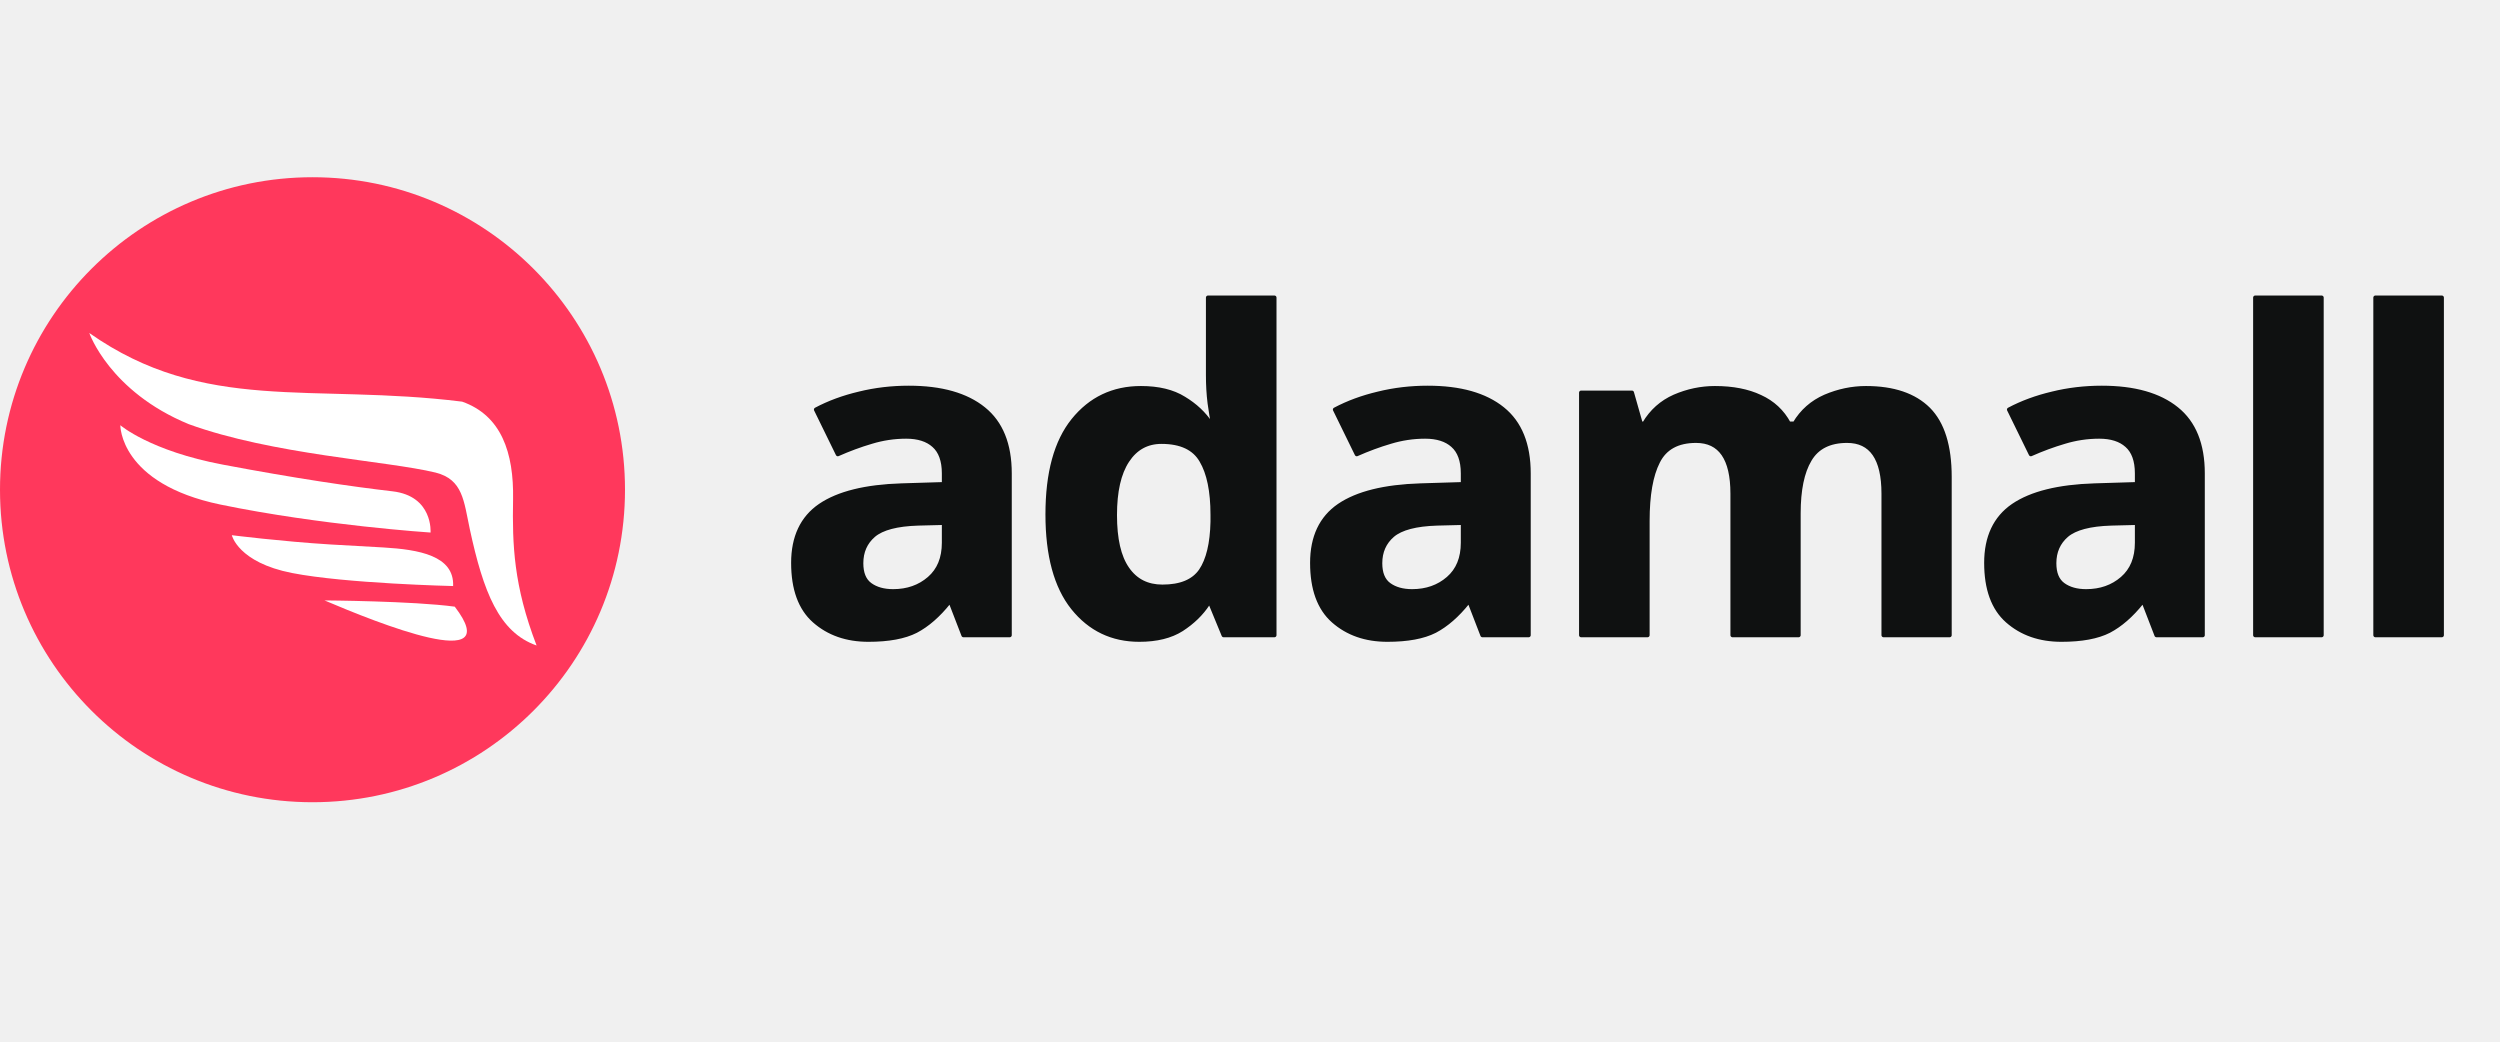
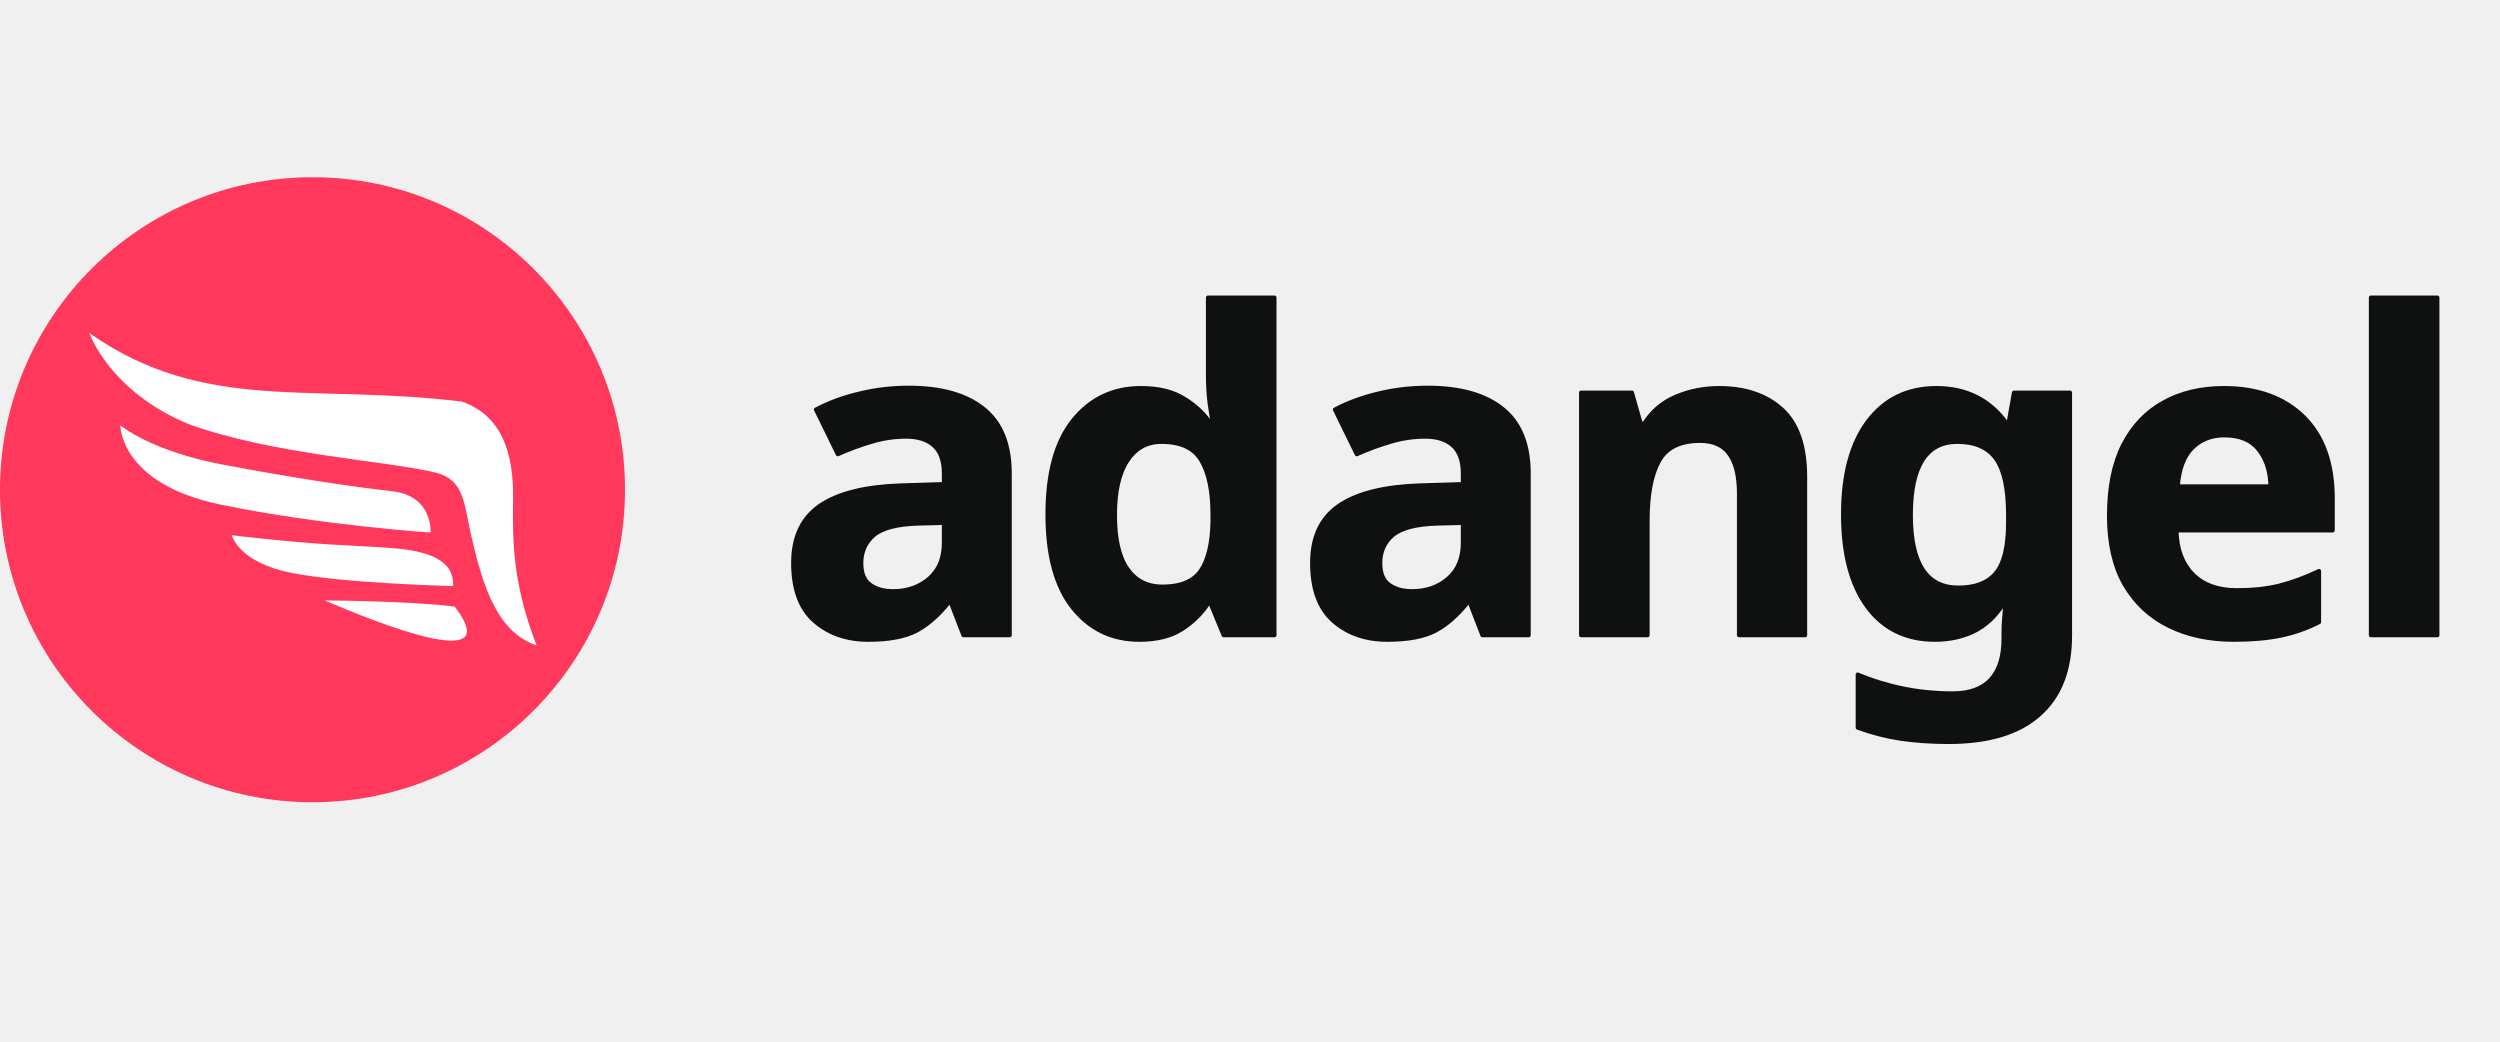
<svg xmlns="http://www.w3.org/2000/svg" width="120" height="50" viewBox="0 0 120 50" version="1.1" id="SVGRoot">
  <defs id="defs132">
    <rect x="11.236" y="7.285" width="69.721" height="10.07" id="rect3" />
    <rect x="12.943" y="23.094" width="88.414" height="18.186" id="rect1" />
    <rect x="-1.478" y="42.333" width="127.885" height="23.822" id="rect3454" />
    <clipPath id="b983e3c625">
      <path d="m 142,147.301 h 115 v 72.75 H 142 Z m 0,0" clip-rule="nonzero" id="path1144" />
    </clipPath>
    <clipPath id="0e8c13dd3a">
      <path d="m 70.262,116.359 h 89.156 v 70.5 H 70.262 Z m 0,0" clip-rule="nonzero" id="path1147" />
    </clipPath>
    <clipPath id="b983e3c625-3">
      <path d="m 142,147.301 h 115 v 72.75 H 142 Z m 0,0" clip-rule="nonzero" id="path1144-6" />
    </clipPath>
    <clipPath id="0e8c13dd3a-7">
      <path d="m 70.262,116.359 h 89.156 v 70.5 H 70.262 Z m 0,0" clip-rule="nonzero" id="path1147-5" />
    </clipPath>
    <clipPath id="b983e3c625-3-1">
      <path d="m 142,147.301 h 115 v 72.75 H 142 Z m 0,0" clip-rule="nonzero" id="path1144-6-2" />
    </clipPath>
    <clipPath id="b983e3c625-3-3">
      <path d="m 142,147.301 h 115 v 72.75 H 142 Z m 0,0" clip-rule="nonzero" id="path1144-6-6" />
    </clipPath>
  </defs>
  <g id="layer1" style="display:inline">
    <text xml:space="preserve" style="font-style:italic;font-variant:normal;font-weight:600;font-stretch:normal;font-size:21.333px;line-height:0;font-family:'IBM Plex Sans';-inkscape-font-specification:'IBM Plex Sans Semi-Bold Italic';letter-spacing:-0.74px;display:inline;fill:#ff385c;fill-opacity:1;stroke:#000000;stroke-width:0.2;stroke-linecap:round;stroke-linejoin:round;stroke-miterlimit:4;stroke-dasharray:none;stroke-opacity:1;paint-order:stroke markers fill" x="37.184" y="30.487" id="text2-3-3">
-       <tspan x="37.184" y="30.487" style="font-style:normal;font-variant:normal;font-weight:bold;font-stretch:normal;font-size:21.333px;font-family:Manrope;-inkscape-font-specification:'Manrope Bold';word-spacing:0px;fill:#0f1111;fill-opacity:1;stroke:#0f1111;stroke-width:0.2;stroke-linecap:round;stroke-linejoin:round;stroke-miterlimit:4;stroke-dasharray:none;stroke-opacity:1;paint-order:stroke markers fill" id="tspan541421-5-5">adamall</tspan>
+       <tspan x="37.184" y="30.487" style="font-style:normal;font-variant:normal;font-weight:bold;font-stretch:normal;font-size:21.333px;font-family:Manrope;-inkscape-font-specification:'Manrope Bold';word-spacing:0px;fill:#0f1111;fill-opacity:1;stroke:#0f1111;stroke-width:0.2;stroke-linecap:round;stroke-linejoin:round;stroke-miterlimit:4;stroke-dasharray:none;stroke-opacity:1;paint-order:stroke markers fill" id="tspan541421-5-5">adangel</tspan>
    </text>
    <rect style="fill:#ff385c;fill-opacity:1;stroke:none;stroke-width:0.168;stroke-linecap:round;stroke-linejoin:round;paint-order:stroke markers fill" id="rect1078" width="30" height="30" x="0" y="8.507" rx="30" ry="30" />
    <g id="g1595" transform="matrix(0.7667957,0,0,0.7667957,4.286,6.83091)" style="fill:#ffffff;fill-opacity:1">
      <path style="display:inline;fill:#ffffff;fill-opacity:1;stroke:none;stroke-width:0.329;stroke-opacity:1" d="M 28,31.499 C 26.559,27.747 26.477,25.184 26.528,22.345 26.579,19.422 25.793,17.1 23.34,16.234 13.919,15.062 7.212,17.005 0,11.937 c 0,0 1.269,3.666 6.228,5.707 5.262,1.912 12.373,2.285 15.449,3.03 1.717,0.433 1.766,1.781 2.144,3.548 0.848,3.922 1.82,6.448 4.179,7.277" id="path33289-7" />
      <path style="display:inline;fill:#ffffff;fill-opacity:1;stroke:none;stroke-width:0.372;stroke-opacity:1" d="m 22.878,29.068 c -2.597,-0.355 -8.152,-0.391 -8.152,-0.391 3.301,1.406 11.419,4.668 8.152,0.391 z" id="path33287-0" />
      <path style="display:inline;fill:#ffffff;fill-opacity:1;stroke:none;stroke-width:0.372;stroke-opacity:1" d="m 22.775,27.777 c 0.08,-1.905 -2.157,-2.283 -4.341,-2.414 -1.305,-0.071 -2.612,-0.143 -3.344,-0.189 -3.065,-0.189 -6.168,-0.58 -6.168,-0.58 0,0 0.387,1.705 3.77,2.367 3.37,0.662 10.083,0.816 10.083,0.816 z" id="path33285-9" />
      <path style="display:inline;fill:#ffffff;fill-opacity:1;stroke:none;stroke-width:0.372;stroke-opacity:1" d="m 21.363,24.428 c 0,0 0.173,-2.285 -2.384,-2.581 C 16.422,21.551 12.959,21.045 8.378,20.18 3.795,19.316 1.943,17.709 1.943,17.709 c 0,0 -0.052,3.652 6.26,4.966 6.3,1.303 13.159,1.753 13.159,1.753 z" id="path1156-3" />
    </g>
  </g>
  <g id="layer2" style="display:inline" />
  <g id="layer3" style="display:inline" />
  <g id="layer4" style="display:none">
    <rect style="display:inline;opacity:0.557;fill:#ff5e00;fill-opacity:1;stroke:#0069f5;stroke-width:0;stroke-linecap:round;stroke-linejoin:round;paint-order:stroke fill markers" id="rect1592-1" width="15" height="15" x="1.8808064e-06" y="15" />
    <rect style="display:inline;opacity:0.557;fill:#ff0000;stroke:#0069f5;stroke-width:0;stroke-linecap:round;stroke-linejoin:round;paint-order:stroke fill markers" id="rect1592" width="120" height="15" x="1.8808064e-06" y="6.7562792e-07" />
  </g>
</svg>
